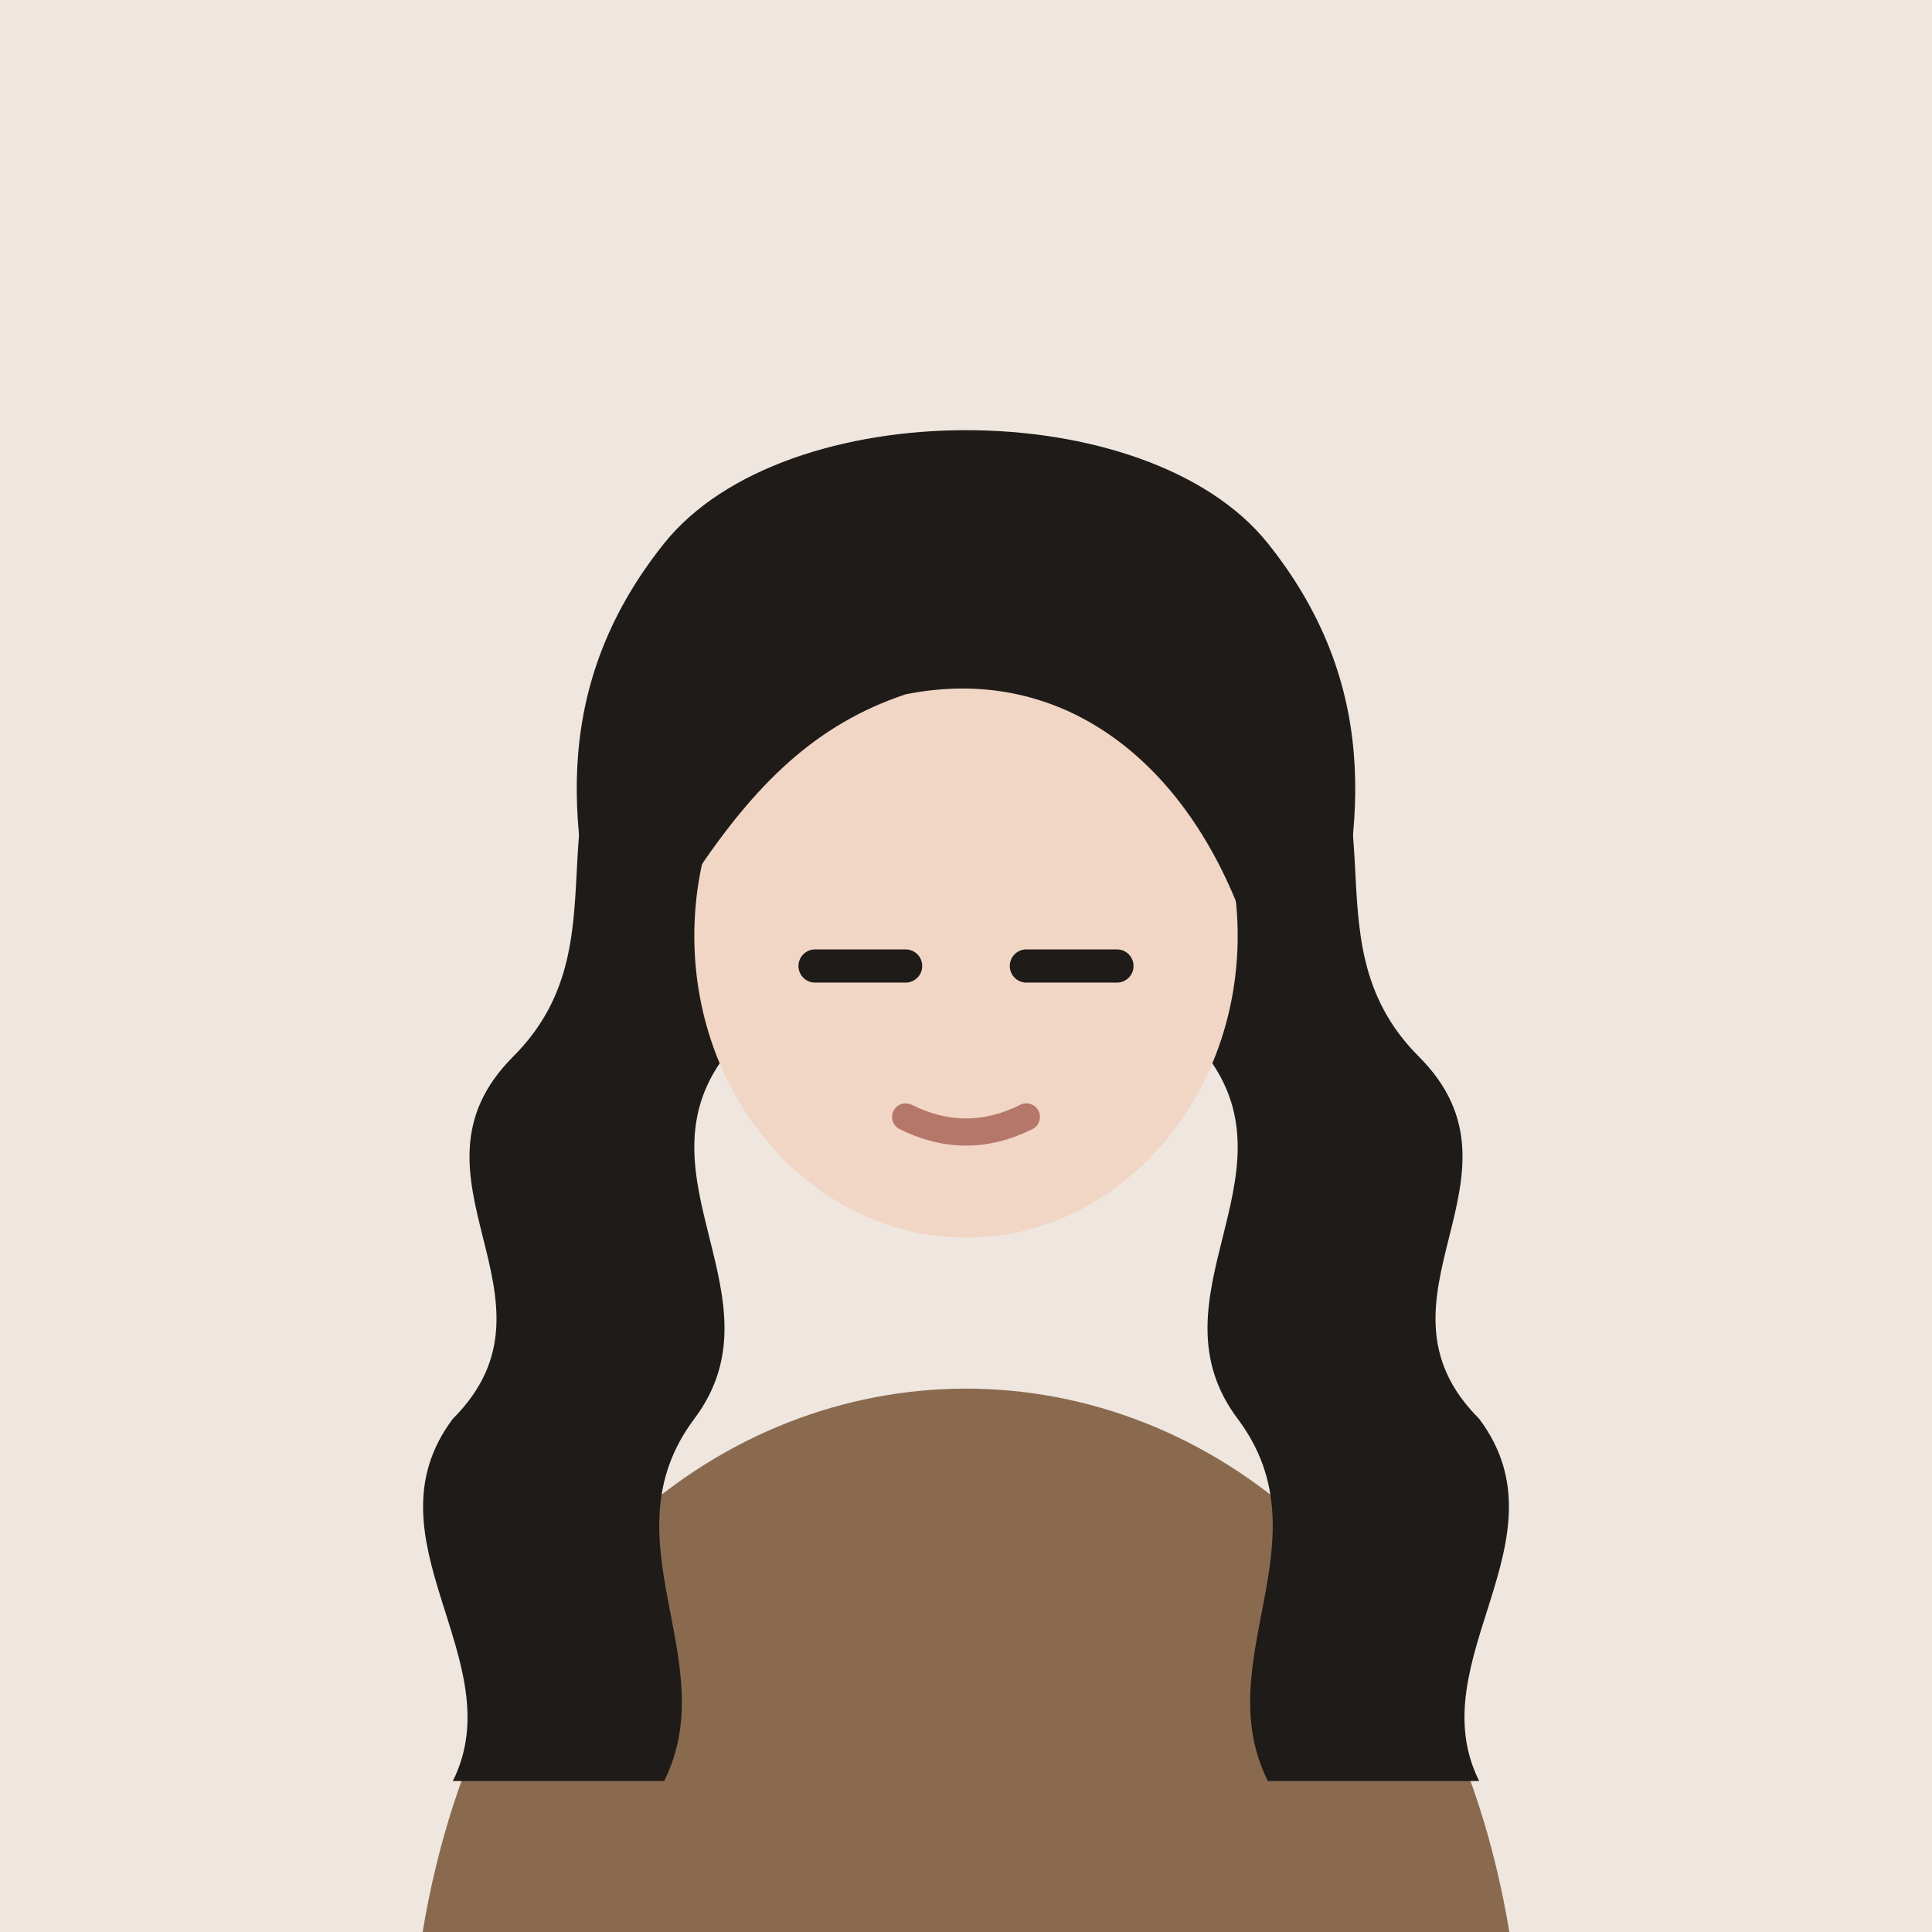
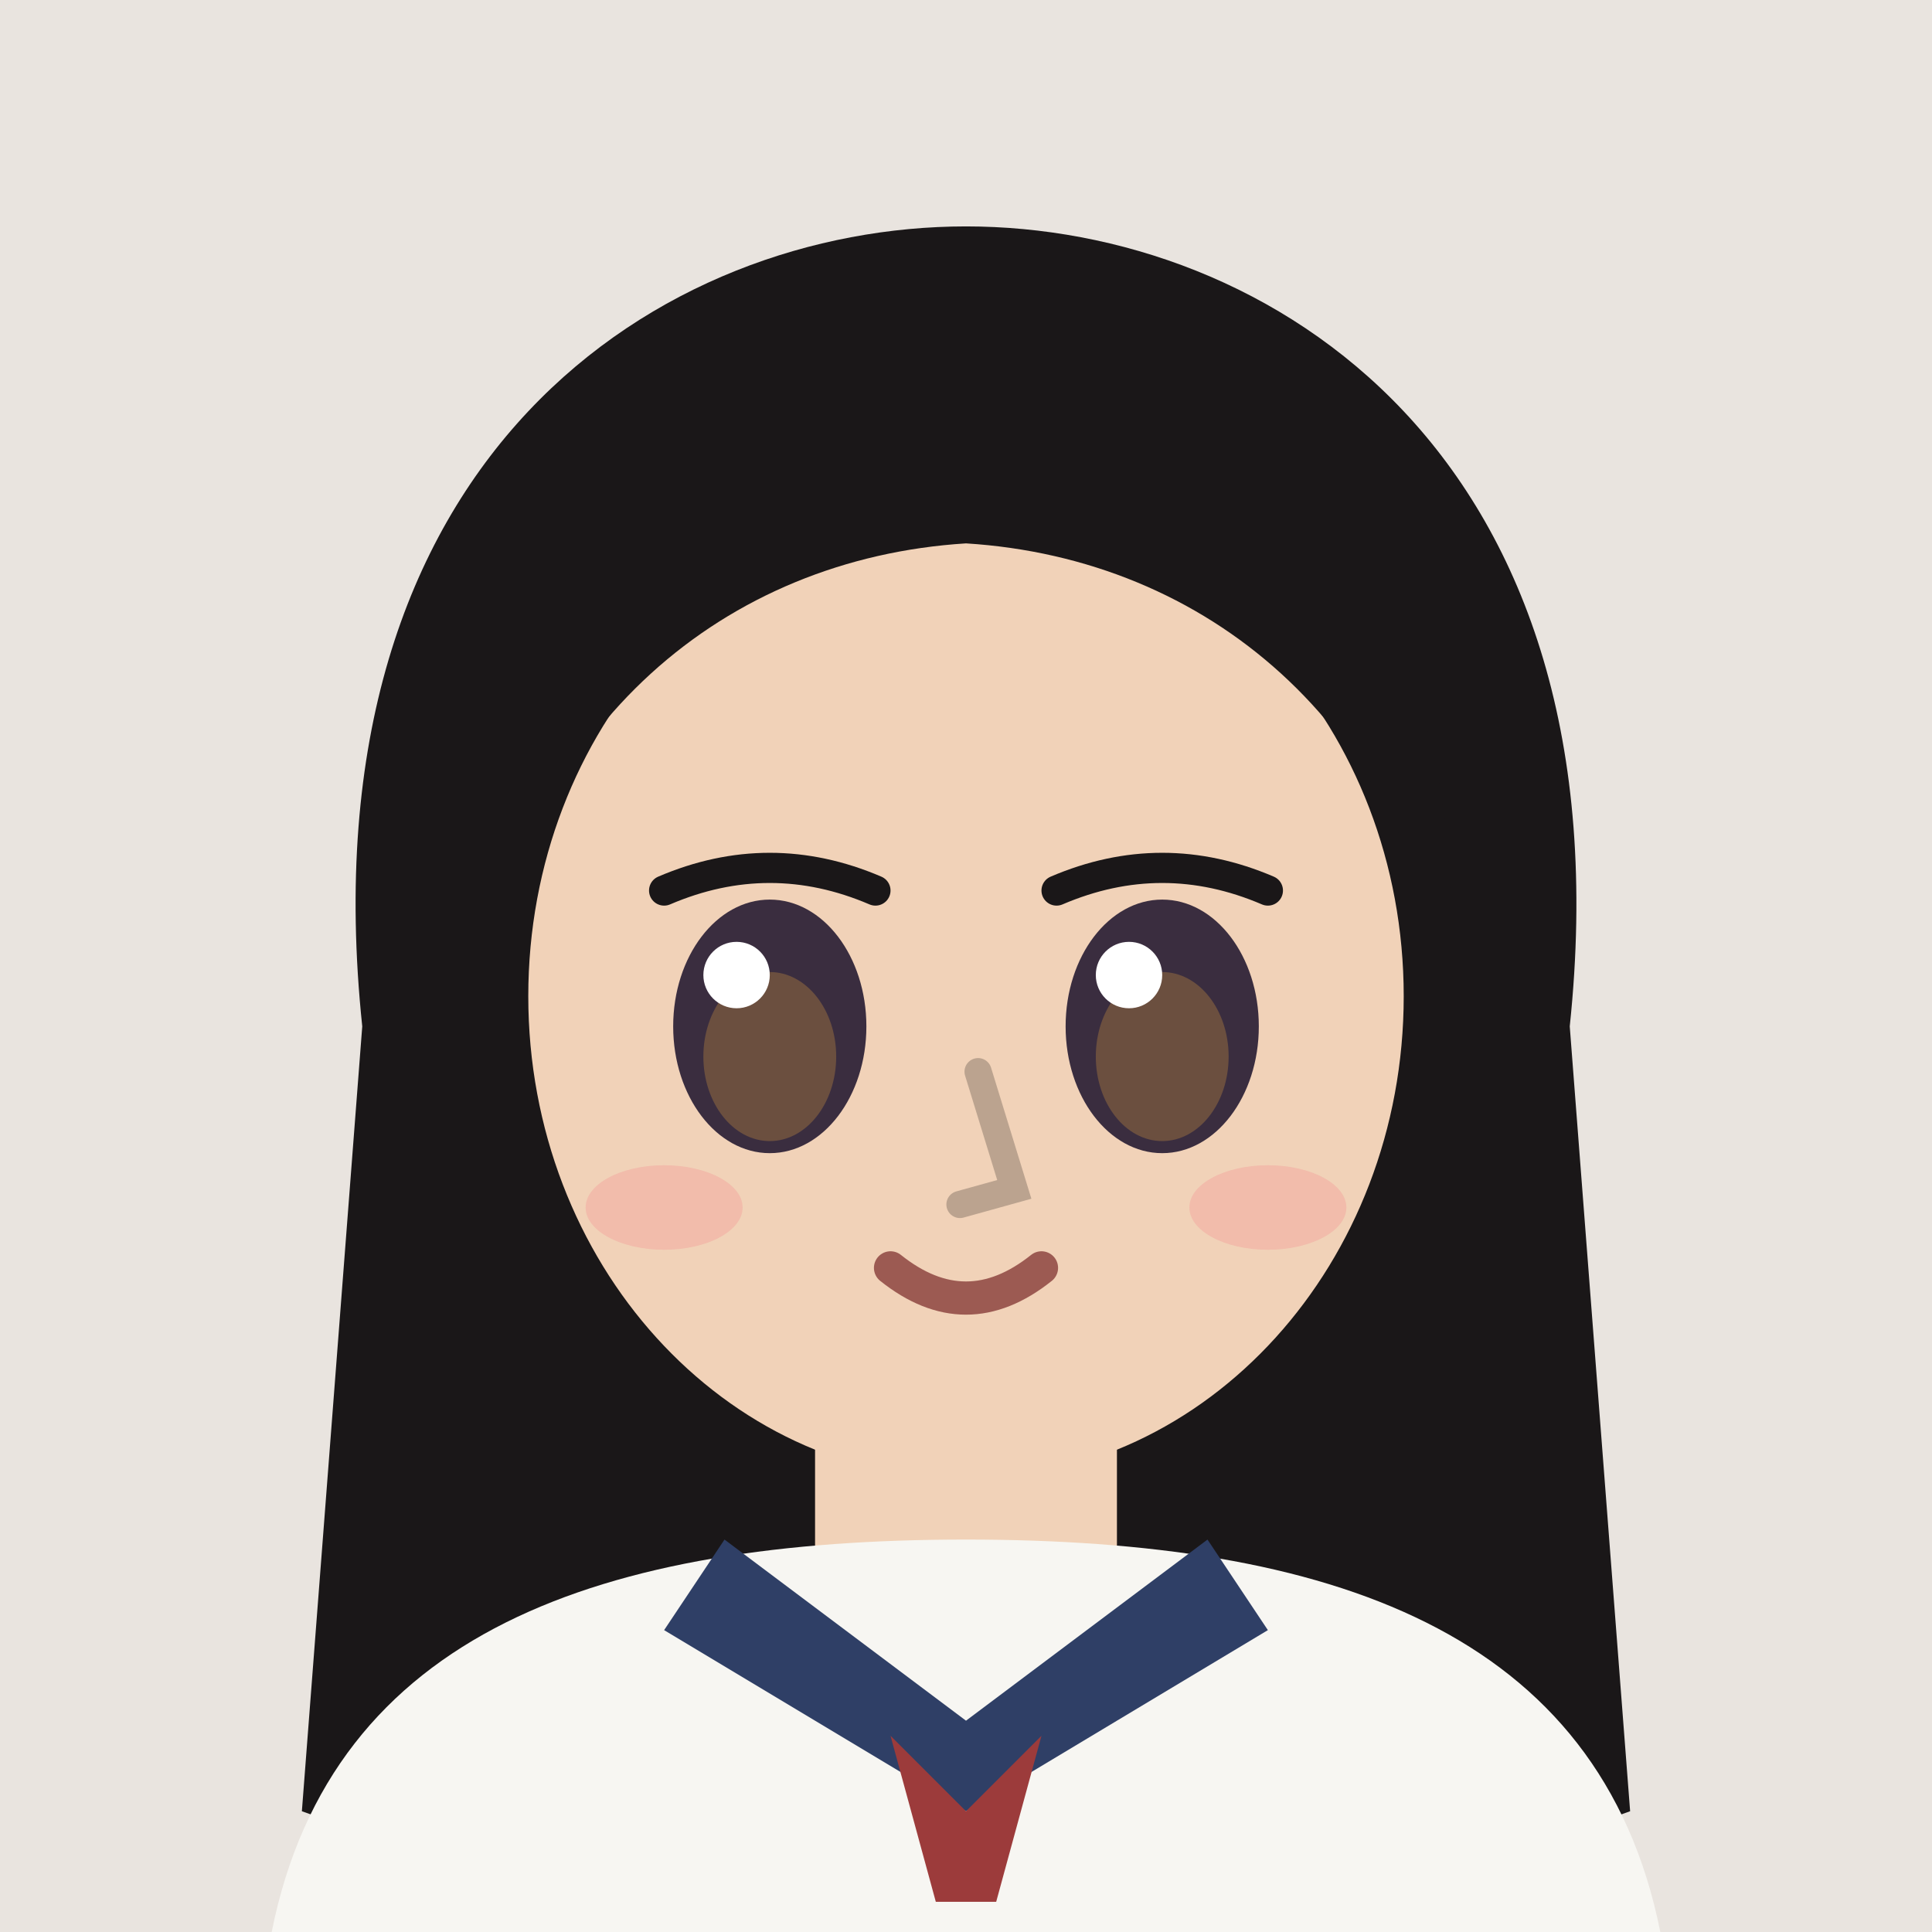
<svg xmlns="http://www.w3.org/2000/svg" viewBox="0 0 64 64">
-   <rect width="64" height="64" fill="#efe7df" />
-   <path d="M22 18 C26 13 38 13 42 18 C46 23 45 28 44 32 L20 32 C19 28 18 23 22 18 Z" fill="#1f1b18" />
-   <path d="M14 64 C16 52 24 46 32 46 C40 46 48 52 50 64 Z" fill="#8a6a4f" />
-   <path d="M22 22 C17 26 21 31 17 35 C13 39 19 43 15 47 C12 51 17 55 15 59 L22 59 C24 55 20 51 23 47 C26 43 21 39 24 35 C27 31 23 27 25 23 Z" fill="#1f1b18" />
-   <path d="M42 22 C47 26 43 31 47 35 C51 39 45 43 49 47 C52 51 47 55 49 59 L42 59 C40 55 44 51 41 47 C38 43 43 39 40 35 C37 31 41 27 39 23 Z" fill="#1f1b18" />
-   <ellipse cx="32" cy="31" rx="9" ry="10" fill="#f1d6c5" />
-   <path d="M23 29 C22 20 29 17 34 18 C40 19 43 24 41 30 C39 25 35 22 30 23 C27 24 25 26 23 29 Z" fill="#1f1b18" />
-   <path d="M27 32 h3 M34 32 h3" stroke="#1f1b18" stroke-width="1.1" stroke-linecap="round" />
-   <path d="M30 37 q2 1 4 0" stroke="#b5776a" stroke-width="0.9" fill="none" stroke-linecap="round" />
+   <rect width="64" height="64" fill="#e9e4df" />
+   <path d="M12 34 C10 15 22 7.5 32 7.5 C42 7.5 54 15 52 34 L54 60 C46 63 18 63 10 60 Z" fill="#1a1718" />
+   <rect x="27" y="45" width="10" height="9" fill="#f1d2b8" />
+   <path d="M9 64 C11 54 20 51 32 51 C44 51 53 54 55 64 Z" fill="#f7f6f2" />
+   <path d="M24 51 L32 57 L40 51 L42 54 L32 60 L22 54 Z" fill="#2f3f66" />
+   <path d="M29.5 57.5 L32 60 L34.5 57.5 L33 63 L31 63 Z" fill="#9c3b3b" />
+   <ellipse cx="32" cy="33" rx="14.5" ry="16" fill="#f1d2b8" />
+   <path d="M32.4 35.5 L33.6 39.4 L31.8 39.9" stroke="#bba38f" stroke-width=".9" fill="none" stroke-linecap="round" />
+   <ellipse cx="25.5" cy="34" rx="3.2" ry="4.2" fill="#3a2d3f" />
+   <ellipse cx="25.5" cy="35" rx="2.2" ry="2.8" fill="#6b4f3f" />
+   <circle cx="24.4" cy="32.3" r="1.1" fill="#fff" />
+   <ellipse cx="38.5" cy="34" rx="3.2" ry="4.2" fill="#3a2d3f" />
+   <ellipse cx="38.5" cy="35" rx="2.2" ry="2.8" fill="#6b4f3f" />
+   <circle cx="37.4" cy="32.3" r="1.1" fill="#fff" />
+   <path d="M22 29.5 Q25.5 28 29 29.5" stroke="#1a1718" stroke-width="1" fill="none" stroke-linecap="round" />
+   <path d="M35 29.5 Q38.5 28 42 29.5" stroke="#1a1718" stroke-width="1" fill="none" stroke-linecap="round" />
+   <ellipse cx="22" cy="40" rx="2.6" ry="1.4" fill="#f2a9a0" opacity=".55" />
+   <ellipse cx="42" cy="40" rx="2.6" ry="1.4" fill="#f2a9a0" opacity=".55" />
+   <path d="M29.5 42 Q32 44 34.5 42" stroke="#9c5a52" stroke-width="1.1" fill="none" stroke-linecap="round" />
+   <path d="M16 33 C15 18 24 11.5 32 11.5 C40 11.5 49 18 48 33 C46.5 24 40 18.5 32 18 C24 18.5 17.5 24 16 33 Z" fill="#1a1718" />
</svg>
